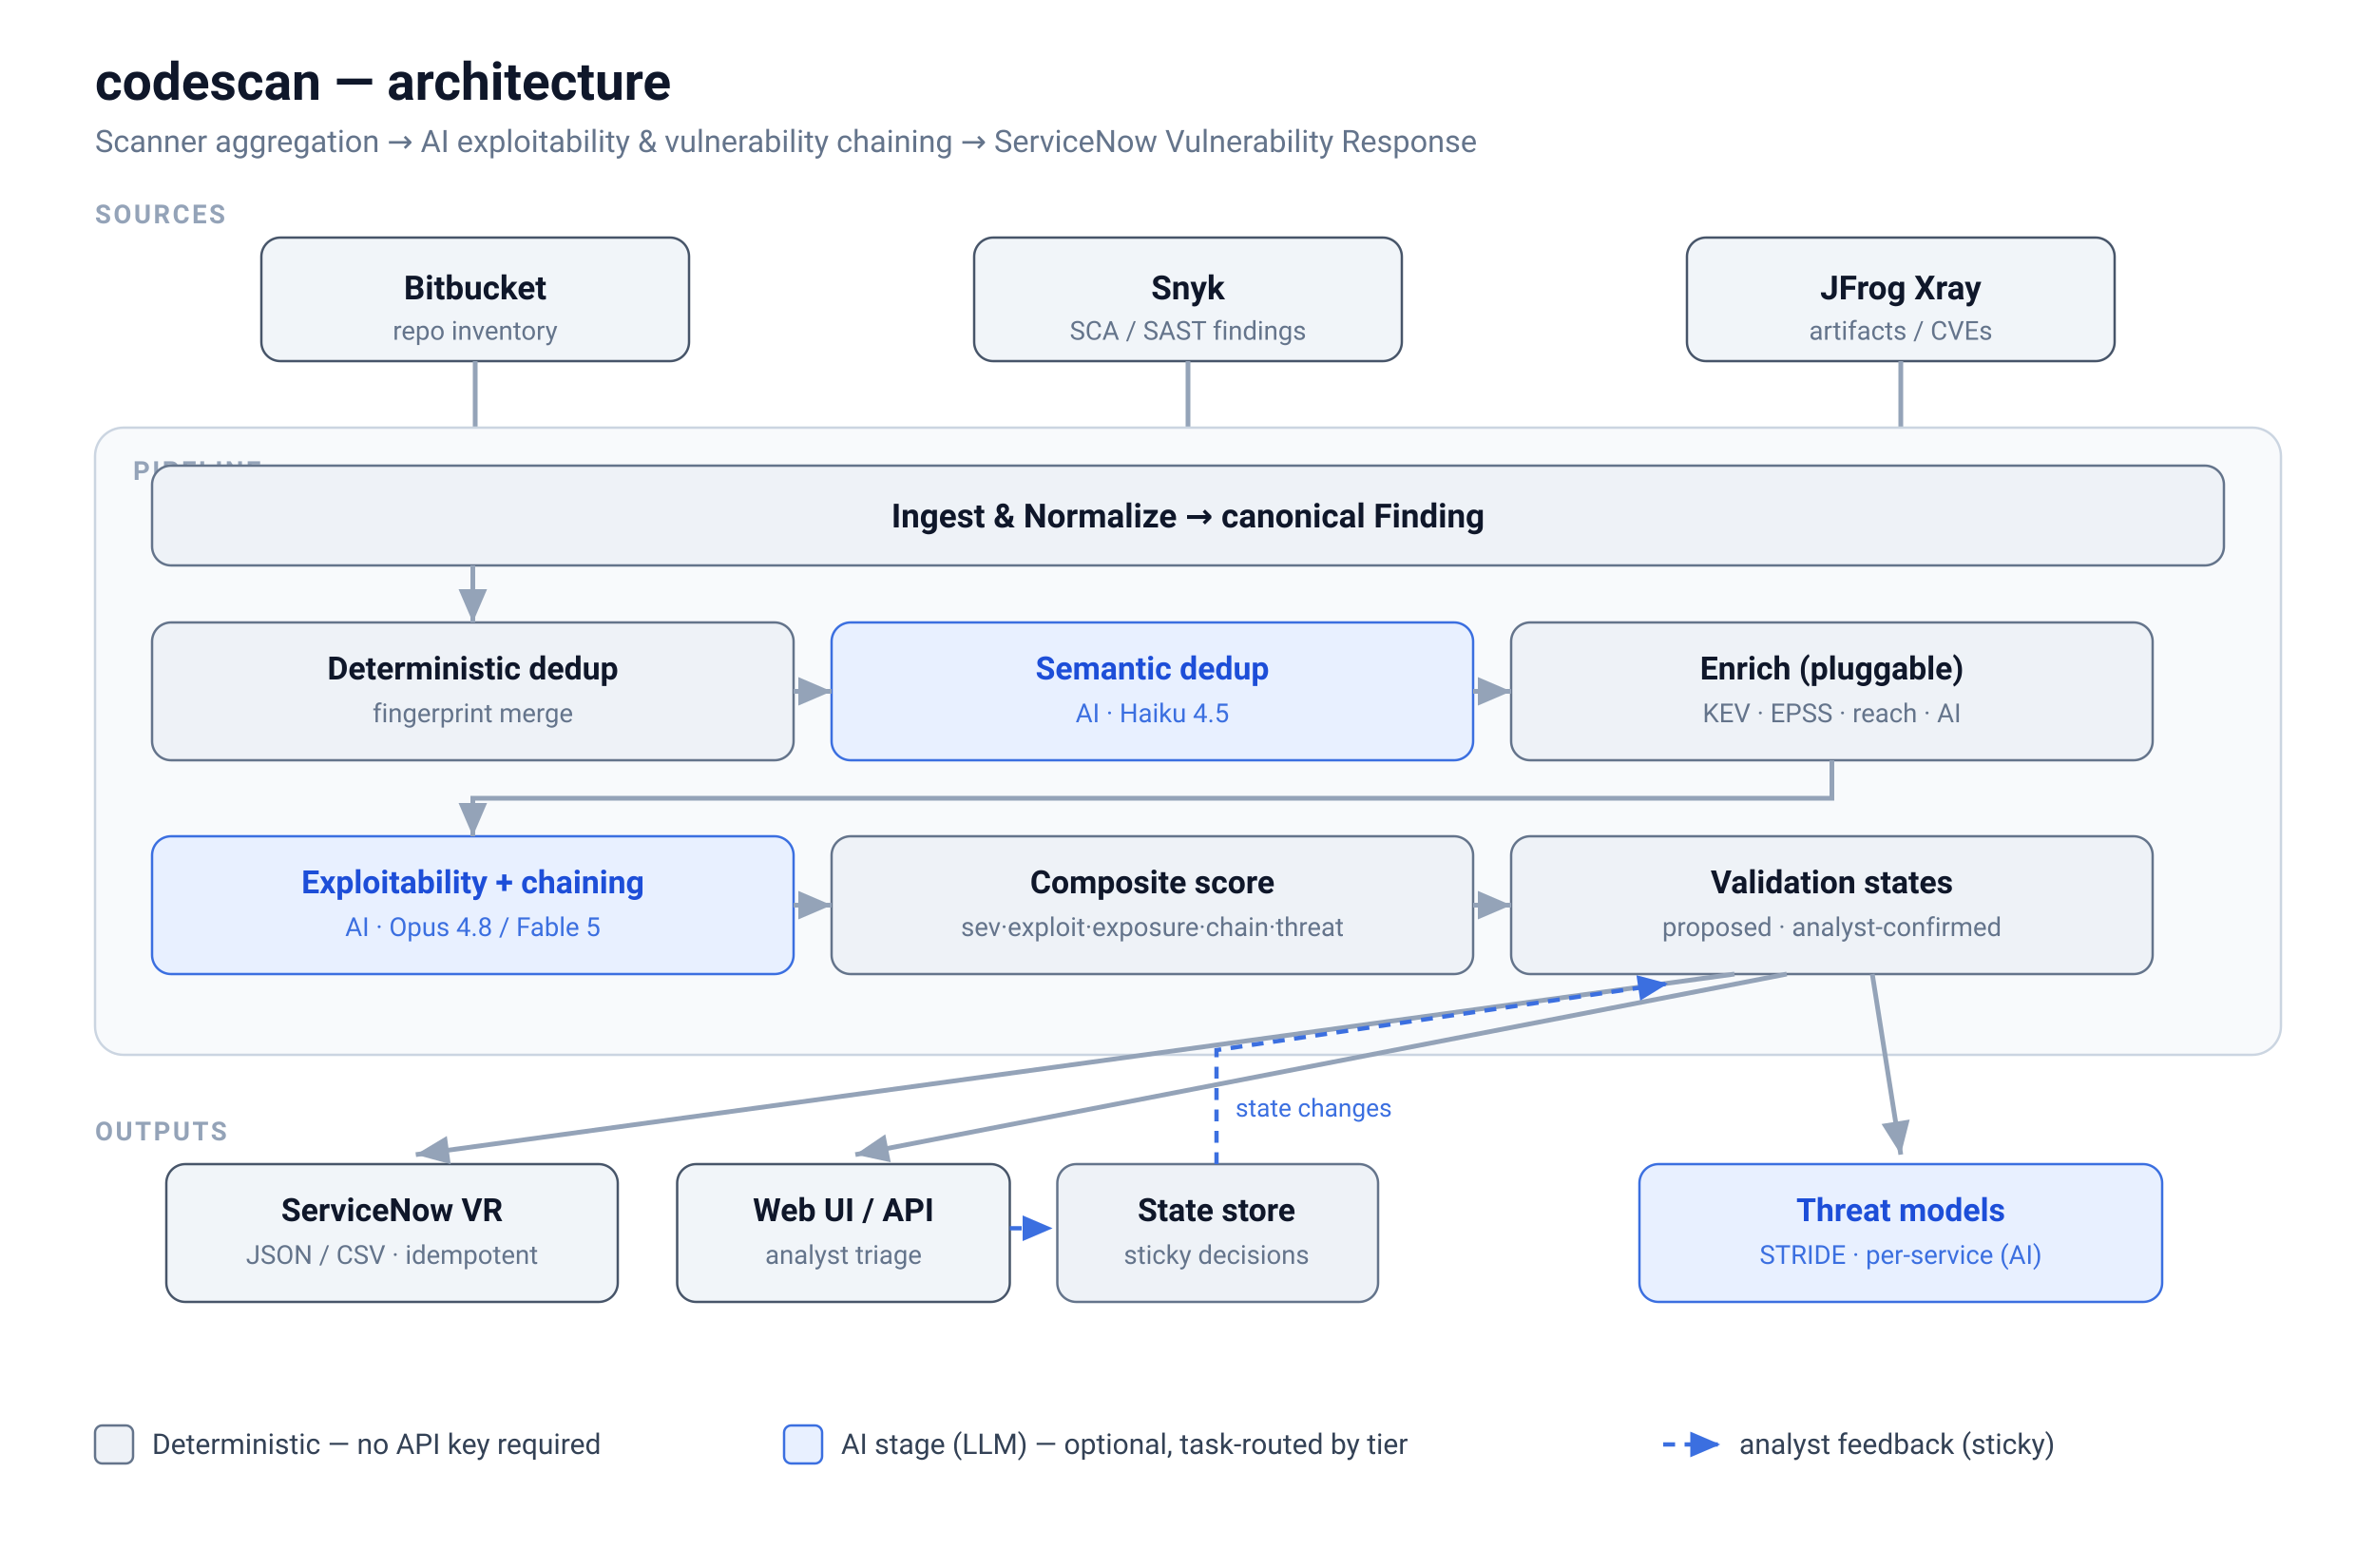
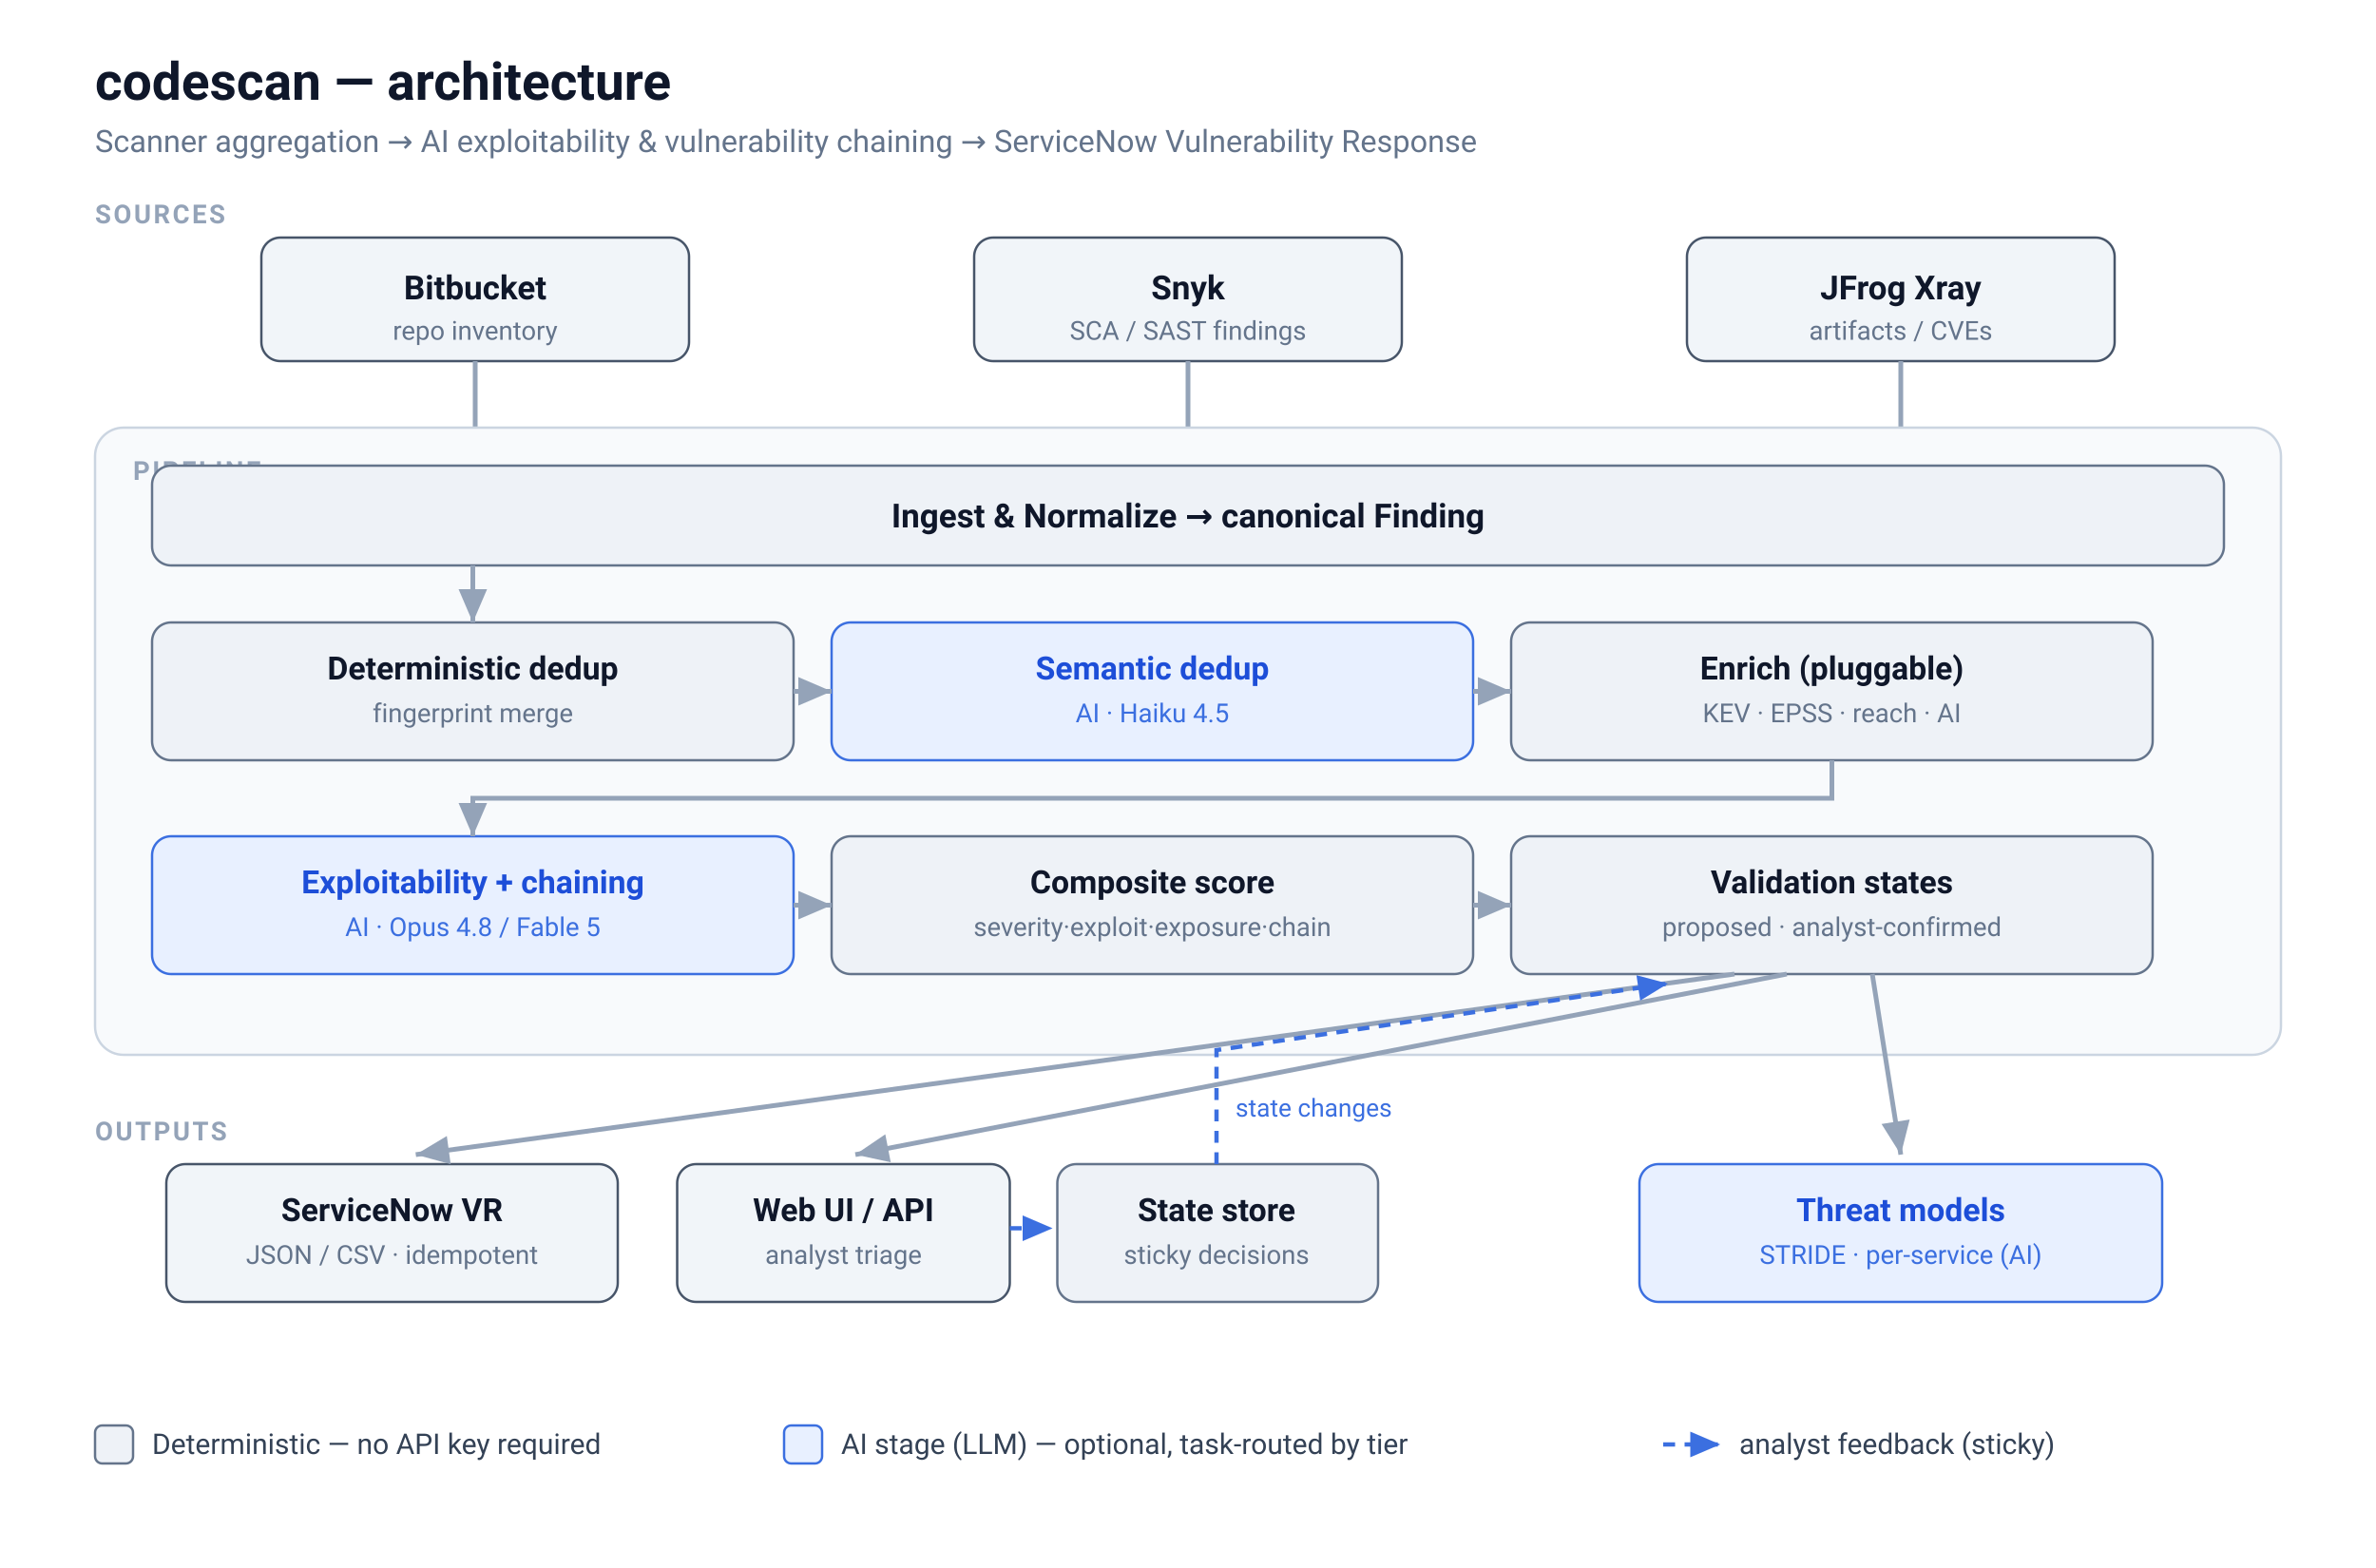
<svg xmlns="http://www.w3.org/2000/svg" viewBox="0 0 1000 660" width="2000" height="1320" role="img" font-family="Segoe UI, Roboto, system-ui, sans-serif">
  <rect x="0" y="0" width="1000" height="660" fill="#ffffff" />
  <text x="40" y="42" font-size="22" font-weight="700" fill="#0f172a">codescan — architecture</text>
  <text x="40" y="64" font-size="13" fill="#64748b">Scanner aggregation → AI exploitability &amp; vulnerability chaining → ServiceNow Vulnerability Response</text>
  <text x="40" y="94" font-size="11" font-weight="700" letter-spacing="1" fill="#94a3b8">SOURCES</text>
  <g font-size="14" font-weight="600" fill="#0f172a">
    <rect x="110" y="100" width="180" height="52" rx="8" fill="#f1f5f9" stroke="#475569" />
    <text x="200" y="126" text-anchor="middle">Bitbucket</text>
    <text x="200" y="143" text-anchor="middle" font-size="11" font-weight="400" fill="#64748b">repo inventory</text>
    <rect x="410" y="100" width="180" height="52" rx="8" fill="#f1f5f9" stroke="#475569" />
    <text x="500" y="126" text-anchor="middle">Snyk</text>
    <text x="500" y="143" text-anchor="middle" font-size="11" font-weight="400" fill="#64748b">SCA / SAST findings</text>
    <rect x="710" y="100" width="180" height="52" rx="8" fill="#f1f5f9" stroke="#475569" />
    <text x="800" y="126" text-anchor="middle">JFrog Xray</text>
    <text x="800" y="143" text-anchor="middle" font-size="11" font-weight="400" fill="#64748b">artifacts / CVEs</text>
  </g>
  <g stroke="#94a3b8" stroke-width="2" fill="none" marker-end="url(#ah)">
    <path d="M200,152 L200,194" />
    <path d="M500,152 L500,194" />
    <path d="M800,152 L800,194" />
  </g>
  <rect x="40" y="180" width="920" height="264" rx="12" fill="#f8fafc" stroke="#cbd5e1" />
  <text x="56" y="202" font-size="11" font-weight="700" letter-spacing="1" fill="#94a3b8">PIPELINE</text>
  <rect x="64" y="196" width="872" height="42" rx="8" fill="#eef2f7" stroke="#64748b" />
  <text x="500" y="222" text-anchor="middle" font-size="14" font-weight="600" fill="#0f172a">Ingest &amp; Normalize  →  canonical Finding</text>
  <g font-size="13.5" font-weight="600" fill="#0f172a">
    <rect x="64" y="262" width="270" height="58" rx="8" fill="#eef2f7" stroke="#64748b" />
    <text x="199" y="286" text-anchor="middle">Deterministic dedup</text>
    <text x="199" y="304" text-anchor="middle" font-size="11" font-weight="400" fill="#64748b">fingerprint merge</text>
    <rect x="350" y="262" width="270" height="58" rx="8" fill="#e8f0ff" stroke="#3b6fe0" />
    <text x="485" y="286" text-anchor="middle" fill="#1d4ed8">Semantic dedup</text>
    <text x="485" y="304" text-anchor="middle" font-size="11" font-weight="400" fill="#3b6fe0">AI · Haiku 4.5</text>
    <rect x="636" y="262" width="270" height="58" rx="8" fill="#eef2f7" stroke="#64748b" />
    <text x="771" y="286" text-anchor="middle">Enrich (pluggable)</text>
    <text x="771" y="304" text-anchor="middle" font-size="11" font-weight="400" fill="#64748b">KEV · EPSS · reach · AI</text>
  </g>
  <g font-size="13.5" font-weight="600" fill="#0f172a">
    <rect x="64" y="352" width="270" height="58" rx="8" fill="#e8f0ff" stroke="#3b6fe0" />
    <text x="199" y="376" text-anchor="middle" fill="#1d4ed8">Exploitability + chaining</text>
    <text x="199" y="394" text-anchor="middle" font-size="11" font-weight="400" fill="#3b6fe0">AI · Opus 4.8 / Fable 5</text>
    <rect x="350" y="352" width="270" height="58" rx="8" fill="#eef2f7" stroke="#64748b" />
    <text x="485" y="376" text-anchor="middle">Composite score</text>
-     <text x="485" y="394" text-anchor="middle" font-size="11" font-weight="400" fill="#64748b">sev·exploit·exposure·chain·threat</text>
+     <text x="485" y="394" text-anchor="middle" font-size="11" font-weight="400" fill="#64748b">severity·exploit·exposure·chain</text>
    <rect x="636" y="352" width="270" height="58" rx="8" fill="#eef2f7" stroke="#64748b" />
    <text x="771" y="376" text-anchor="middle">Validation states</text>
    <text x="771" y="394" text-anchor="middle" font-size="11" font-weight="400" fill="#64748b">proposed · analyst-confirmed</text>
  </g>
  <g stroke="#94a3b8" stroke-width="2" fill="none" marker-end="url(#ah)">
    <path d="M334,291 L350,291" />
    <path d="M620,291 L636,291" />
    <path d="M334,381 L350,381" />
    <path d="M620,381 L636,381" />
    <path d="M199,238 L199,262" />
    <path d="M771,320 L771,336 L199,336 L199,352" />
  </g>
  <text x="40" y="480" font-size="11" font-weight="700" letter-spacing="1" fill="#94a3b8">OUTPUTS</text>
  <g font-size="13.5" font-weight="600" fill="#0f172a">
    <rect x="70" y="490" width="190" height="58" rx="8" fill="#f1f5f9" stroke="#475569" />
    <text x="165" y="514" text-anchor="middle">ServiceNow VR</text>
    <text x="165" y="532" text-anchor="middle" font-size="11" font-weight="400" fill="#64748b">JSON / CSV · idempotent</text>
    <rect x="285" y="490" width="140" height="58" rx="8" fill="#f1f5f9" stroke="#475569" />
    <text x="355" y="514" text-anchor="middle">Web UI / API</text>
    <text x="355" y="532" text-anchor="middle" font-size="11" font-weight="400" fill="#64748b">analyst triage</text>
    <rect x="445" y="490" width="135" height="58" rx="8" fill="#eef2f7" stroke="#64748b" />
    <text x="512" y="514" text-anchor="middle">State store</text>
    <text x="512" y="532" text-anchor="middle" font-size="11" font-weight="400" fill="#64748b">sticky decisions</text>
    <rect x="690" y="490" width="220" height="58" rx="8" fill="#e8f0ff" stroke="#3b6fe0" />
    <text x="800" y="514" text-anchor="middle" fill="#1d4ed8">Threat models</text>
    <text x="800" y="532" text-anchor="middle" font-size="11" font-weight="400" fill="#3b6fe0">STRIDE · per-service (AI)</text>
  </g>
  <g stroke="#94a3b8" stroke-width="2" fill="none" marker-end="url(#ah)">
    <path d="M730,410 L175,486" />
    <path d="M752,410 L360,486" />
    <path d="M788,410 L800,486" />
  </g>
  <g stroke="#3b6fe0" stroke-width="1.8" fill="none" stroke-dasharray="5 4" marker-end="url(#ahb)">
    <path d="M425,517 L443,517" />
    <path d="M512,490 L512,442 L702,414" />
  </g>
  <text x="520" y="470" font-size="10.5" fill="#3b6fe0">state changes</text>
  <g font-size="12" fill="#334155">
    <rect x="40" y="600" width="16" height="16" rx="3" fill="#eef2f7" stroke="#64748b" />
    <text x="64" y="612">Deterministic — no API key required</text>
    <rect x="330" y="600" width="16" height="16" rx="3" fill="#e8f0ff" stroke="#3b6fe0" />
    <text x="354" y="612">AI stage (LLM) — optional, task-routed by tier</text>
    <path d="M700,608 L724,608" stroke="#3b6fe0" stroke-width="1.8" stroke-dasharray="5 4" fill="none" marker-end="url(#ahb)" />
    <text x="732" y="612">analyst feedback (sticky)</text>
  </g>
  <defs>
    <marker id="ah" markerWidth="9" markerHeight="9" refX="7" refY="3" orient="auto" markerUnits="strokeWidth">
      <path d="M0,0 L7,3 L0,6 Z" fill="#94a3b8" />
    </marker>
    <marker id="ahb" markerWidth="9" markerHeight="9" refX="7" refY="3" orient="auto" markerUnits="strokeWidth">
      <path d="M0,0 L7,3 L0,6 Z" fill="#3b6fe0" />
    </marker>
  </defs>
</svg>
